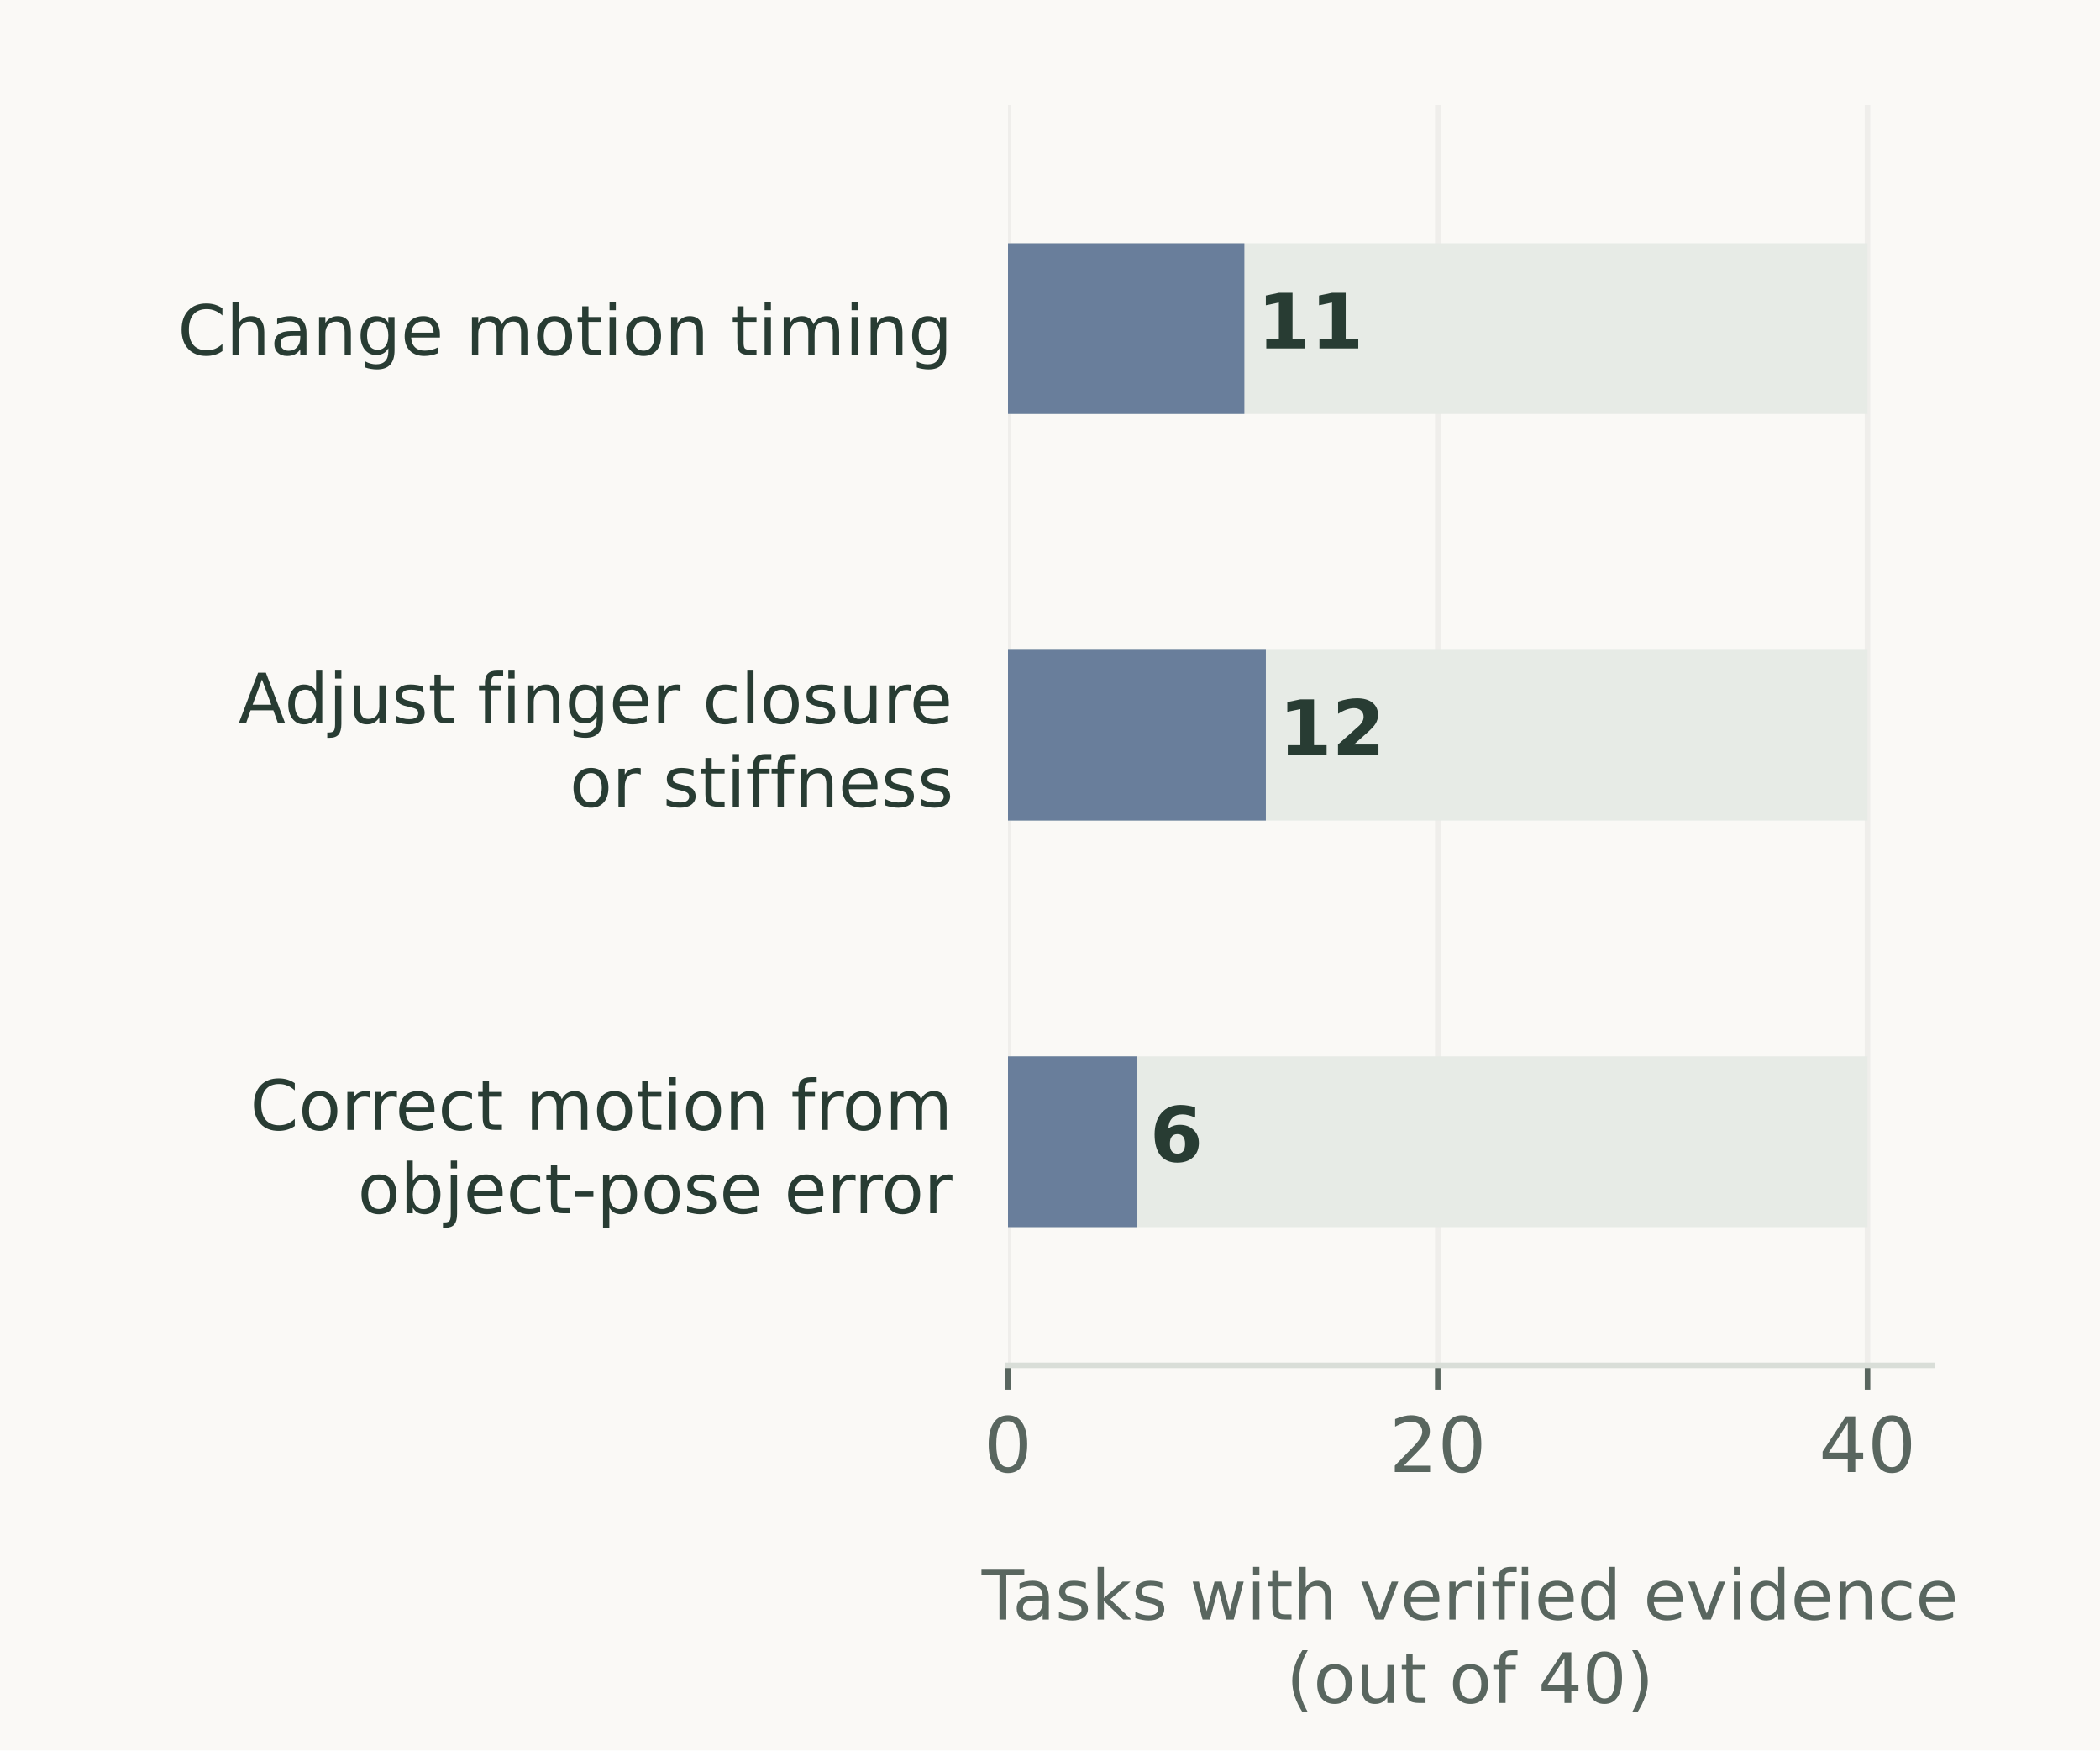
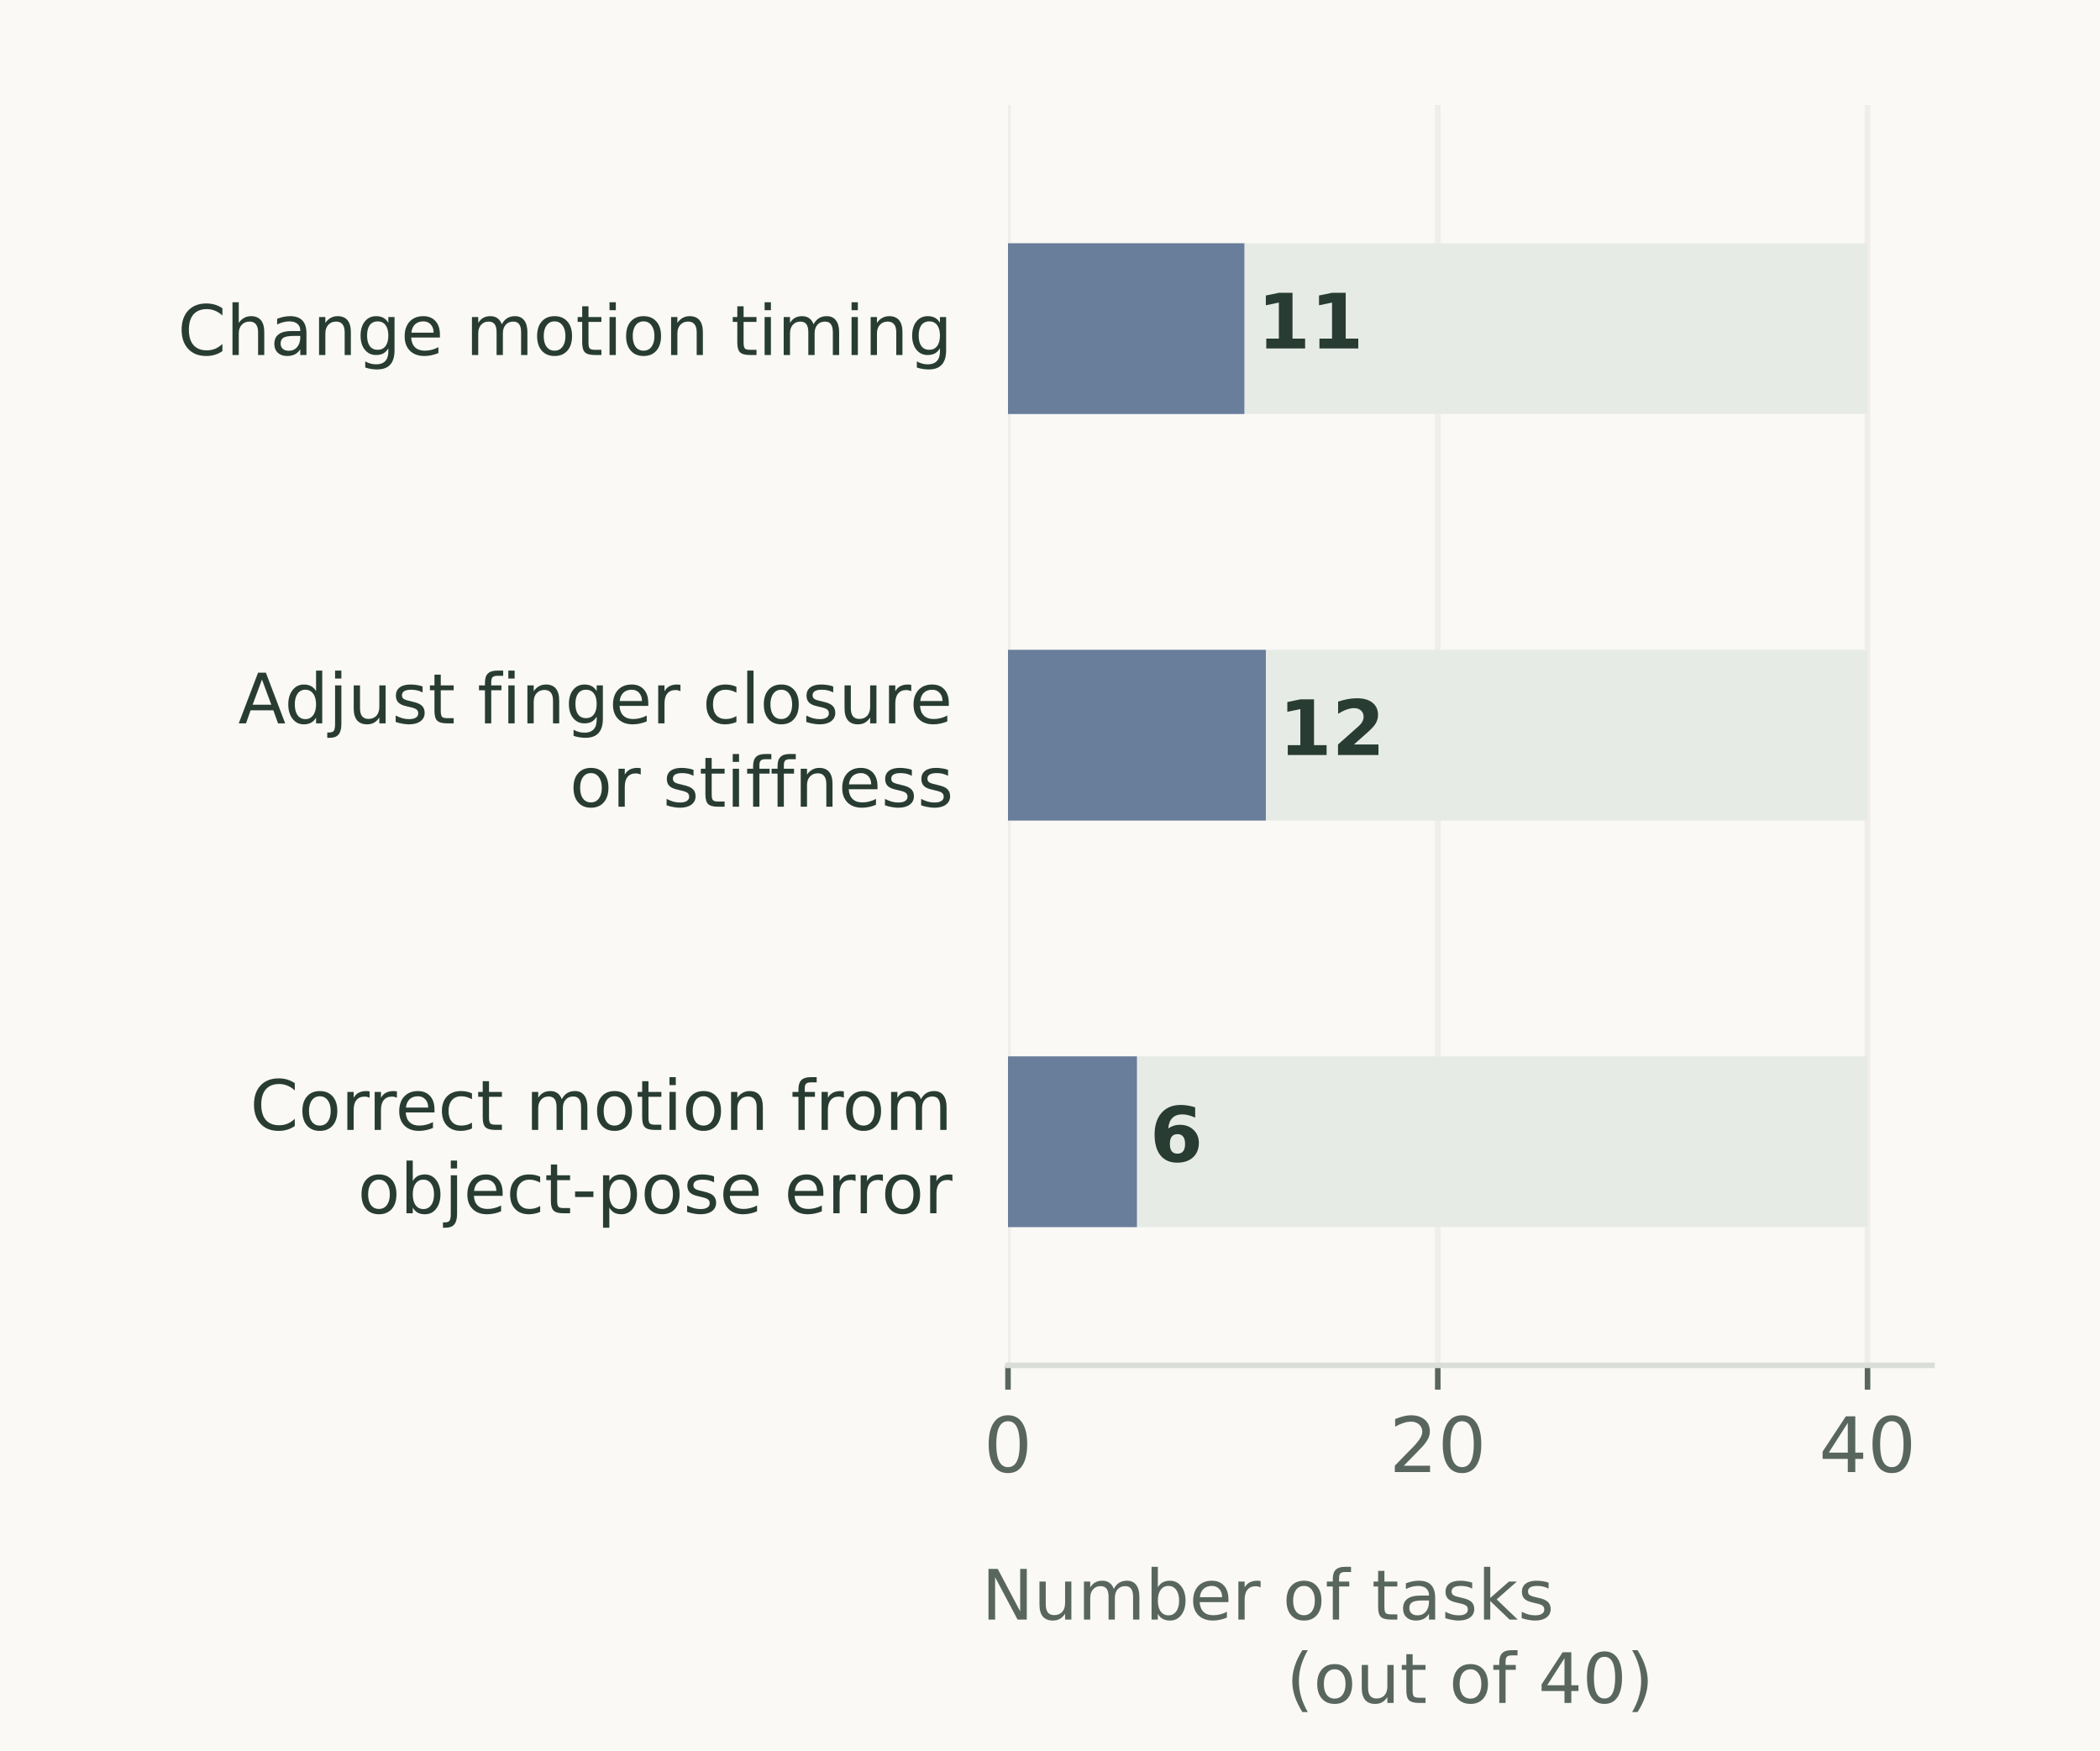
<svg xmlns="http://www.w3.org/2000/svg" xmlns:xlink="http://www.w3.org/1999/xlink" width="302.4pt" height="252pt" viewBox="0 0 302.4 252" version="1.1">
  <defs>
    <style type="text/css">*{stroke-linejoin: round; stroke-linecap: butt}</style>
  </defs>
  <g id="figure_1">
    <g id="patch_1">
      <path d="M 0 252 L 302.4 252 L 302.4 0 L 0 0 z " style="fill: #faf9f6" />
    </g>
    <g id="axes_1">
      <g id="patch_2">
        <path d="M 145.152 196.56 L 278.208 196.56 L 278.208 15.12 L 145.152 15.12 z " style="fill: #faf9f6" />
      </g>
      <g id="matplotlib.axis_1">
        <g id="xtick_1">
          <g id="line2d_1">
            <path d="M 145.152 196.56 L 145.152 15.12 " clip-path="url(#pcea0dc15f1)" style="fill: none; stroke: #b0b0b0; stroke-opacity: 0.15; stroke-width: 0.8; stroke-linecap: square" />
          </g>
          <g id="line2d_2">
            <defs>
              <path id="m6662541158" d="M 0 0 L 0 3.5 " style="stroke: #59665f; stroke-width: 0.8" />
            </defs>
            <g>
              <use xlink:href="#m6662541158" x="145.152" y="196.56" style="fill: #59665f; stroke: #59665f; stroke-width: 0.8" />
            </g>
          </g>
          <g id="text_1">
            <text style="font-size: 11px; font-family: 'DejaVu Sans'; text-anchor: middle; fill: #59665f" x="145.152" y="211.917" transform="rotate(-0 145.152 211.9174)">0</text>
          </g>
        </g>
        <g id="xtick_2">
          <g id="line2d_3">
            <path d="M 207.039 196.56 L 207.039 15.12 " clip-path="url(#pcea0dc15f1)" style="fill: none; stroke: #b0b0b0; stroke-opacity: 0.15; stroke-width: 0.8; stroke-linecap: square" />
          </g>
          <g id="line2d_4">
            <g>
              <use xlink:href="#m6662541158" x="207.039" y="196.56" style="fill: #59665f; stroke: #59665f; stroke-width: 0.8" />
            </g>
          </g>
          <g id="text_2">
            <text style="font-size: 11px; font-family: 'DejaVu Sans'; text-anchor: middle; fill: #59665f" x="207.039" y="211.917" transform="rotate(-0 207.0385 211.9174)">20</text>
          </g>
        </g>
        <g id="xtick_3">
          <g id="line2d_5">
            <path d="M 268.925 196.56 L 268.925 15.12 " clip-path="url(#pcea0dc15f1)" style="fill: none; stroke: #b0b0b0; stroke-opacity: 0.15; stroke-width: 0.8; stroke-linecap: square" />
          </g>
          <g id="line2d_6">
            <g>
              <use xlink:href="#m6662541158" x="268.925" y="196.56" style="fill: #59665f; stroke: #59665f; stroke-width: 0.8" />
            </g>
          </g>
          <g id="text_3">
            <text style="font-size: 11px; font-family: 'DejaVu Sans'; text-anchor: middle; fill: #59665f" x="268.925" y="211.917" transform="rotate(-0 268.925 211.9174)">40</text>
          </g>
        </g>
        <g id="text_4">
-           <text style="font-size: 10px; font-family: 'DejaVu Sans'; fill: #59665f" transform="translate(141.3597 233.1594)">Tasks with verified evidence</text>
+           <text style="font-size: 10px; font-family: 'DejaVu Sans'; fill: #59665f" transform="translate(141.3597 233.1594)">Number of tasks</text>
          <text style="font-size: 10px; font-family: 'DejaVu Sans'; fill: #59665f" transform="translate(185.23 245.1621)">(out of 40)</text>
        </g>
      </g>
      <g id="matplotlib.axis_2">
        <g id="ytick_1">
          <g id="line2d_7" />
          <g id="text_5">
            <text style="font-size: 10px; font-family: 'DejaVu Sans'; text-anchor: end; fill: #283c33" x="137.152" y="51.11" transform="rotate(-0 137.152 51.11019)">Change motion timing</text>
          </g>
        </g>
        <g id="ytick_2">
          <g id="line2d_8" />
          <g id="text_6">
            <text style="font-size: 10px; font-family: 'DejaVu Sans'; fill: #283c33" transform="translate(34.302 104.1383)">Adjust finger closure</text>
            <text style="font-size: 10px; font-family: 'DejaVu Sans'; fill: #283c33" transform="translate(82.03794 116.1411)">or stiffness</text>
          </g>
        </g>
        <g id="ytick_3">
          <g id="line2d_9" />
          <g id="text_7">
            <text style="font-size: 10px; font-family: 'DejaVu Sans'; fill: #283c33" transform="translate(36.01138 162.6674)">Correct motion from</text>
            <text style="font-size: 10px; font-family: 'DejaVu Sans'; fill: #283c33" transform="translate(51.50981 174.6701)">object-pose error</text>
          </g>
        </g>
      </g>
      <g id="patch_3">
        <path d="M 145.152 35.02 L 268.925 35.02 L 268.925 59.602 L 145.152 59.602 z " clip-path="url(#pcea0dc15f1)" style="fill: #e7ebe6" />
      </g>
      <g id="patch_4">
        <path d="M 145.152 93.549 L 268.925 93.549 L 268.925 118.131 L 145.152 118.131 z " clip-path="url(#pcea0dc15f1)" style="fill: #e7ebe6" />
      </g>
      <g id="patch_5">
        <path d="M 145.152 152.078 L 268.925 152.078 L 268.925 176.66 L 145.152 176.66 z " clip-path="url(#pcea0dc15f1)" style="fill: #e7ebe6" />
      </g>
      <g id="patch_6">
        <path d="M 145.152 35.02 L 179.19 35.02 L 179.19 59.602 L 145.152 59.602 z " clip-path="url(#pcea0dc15f1)" style="fill: #697e9b" />
      </g>
      <g id="patch_7">
        <path d="M 145.152 93.549 L 182.284 93.549 L 182.284 118.131 L 145.152 118.131 z " clip-path="url(#pcea0dc15f1)" style="fill: #697e9b" />
      </g>
      <g id="patch_8">
        <path d="M 145.152 152.078 L 163.718 152.078 L 163.718 176.66 L 145.152 176.66 z " clip-path="url(#pcea0dc15f1)" style="fill: #697e9b" />
      </g>
      <g id="patch_9">
        <path d="M 145.152 196.56 L 278.208 196.56 " style="fill: none; stroke: #d9ded8; stroke-width: 0.8; stroke-linejoin: miter; stroke-linecap: square" />
      </g>
      <g id="text_8">
        <text style="font-weight: 700; font-size: 11px; font-family: 'DejaVu Sans'; text-anchor: start; fill: #283c33" x="181.046" y="50.168" transform="rotate(-0 181.0462 50.16839)">11</text>
      </g>
      <g id="text_9">
        <text style="font-weight: 700; font-size: 11px; font-family: 'DejaVu Sans'; text-anchor: start; fill: #283c33" x="184.141" y="108.697" transform="rotate(-0 184.1405 108.6974)">12</text>
      </g>
      <g id="text_10">
        <text style="font-weight: 700; font-size: 11px; font-family: 'DejaVu Sans'; text-anchor: start; fill: #283c33" x="165.575" y="167.226" transform="rotate(-0 165.5745 167.2265)">6</text>
      </g>
    </g>
  </g>
  <defs>
    <clipPath id="pcea0dc15f1">
      <rect x="145.152" y="15.12" width="133.056" height="181.44" />
    </clipPath>
  </defs>
</svg>
